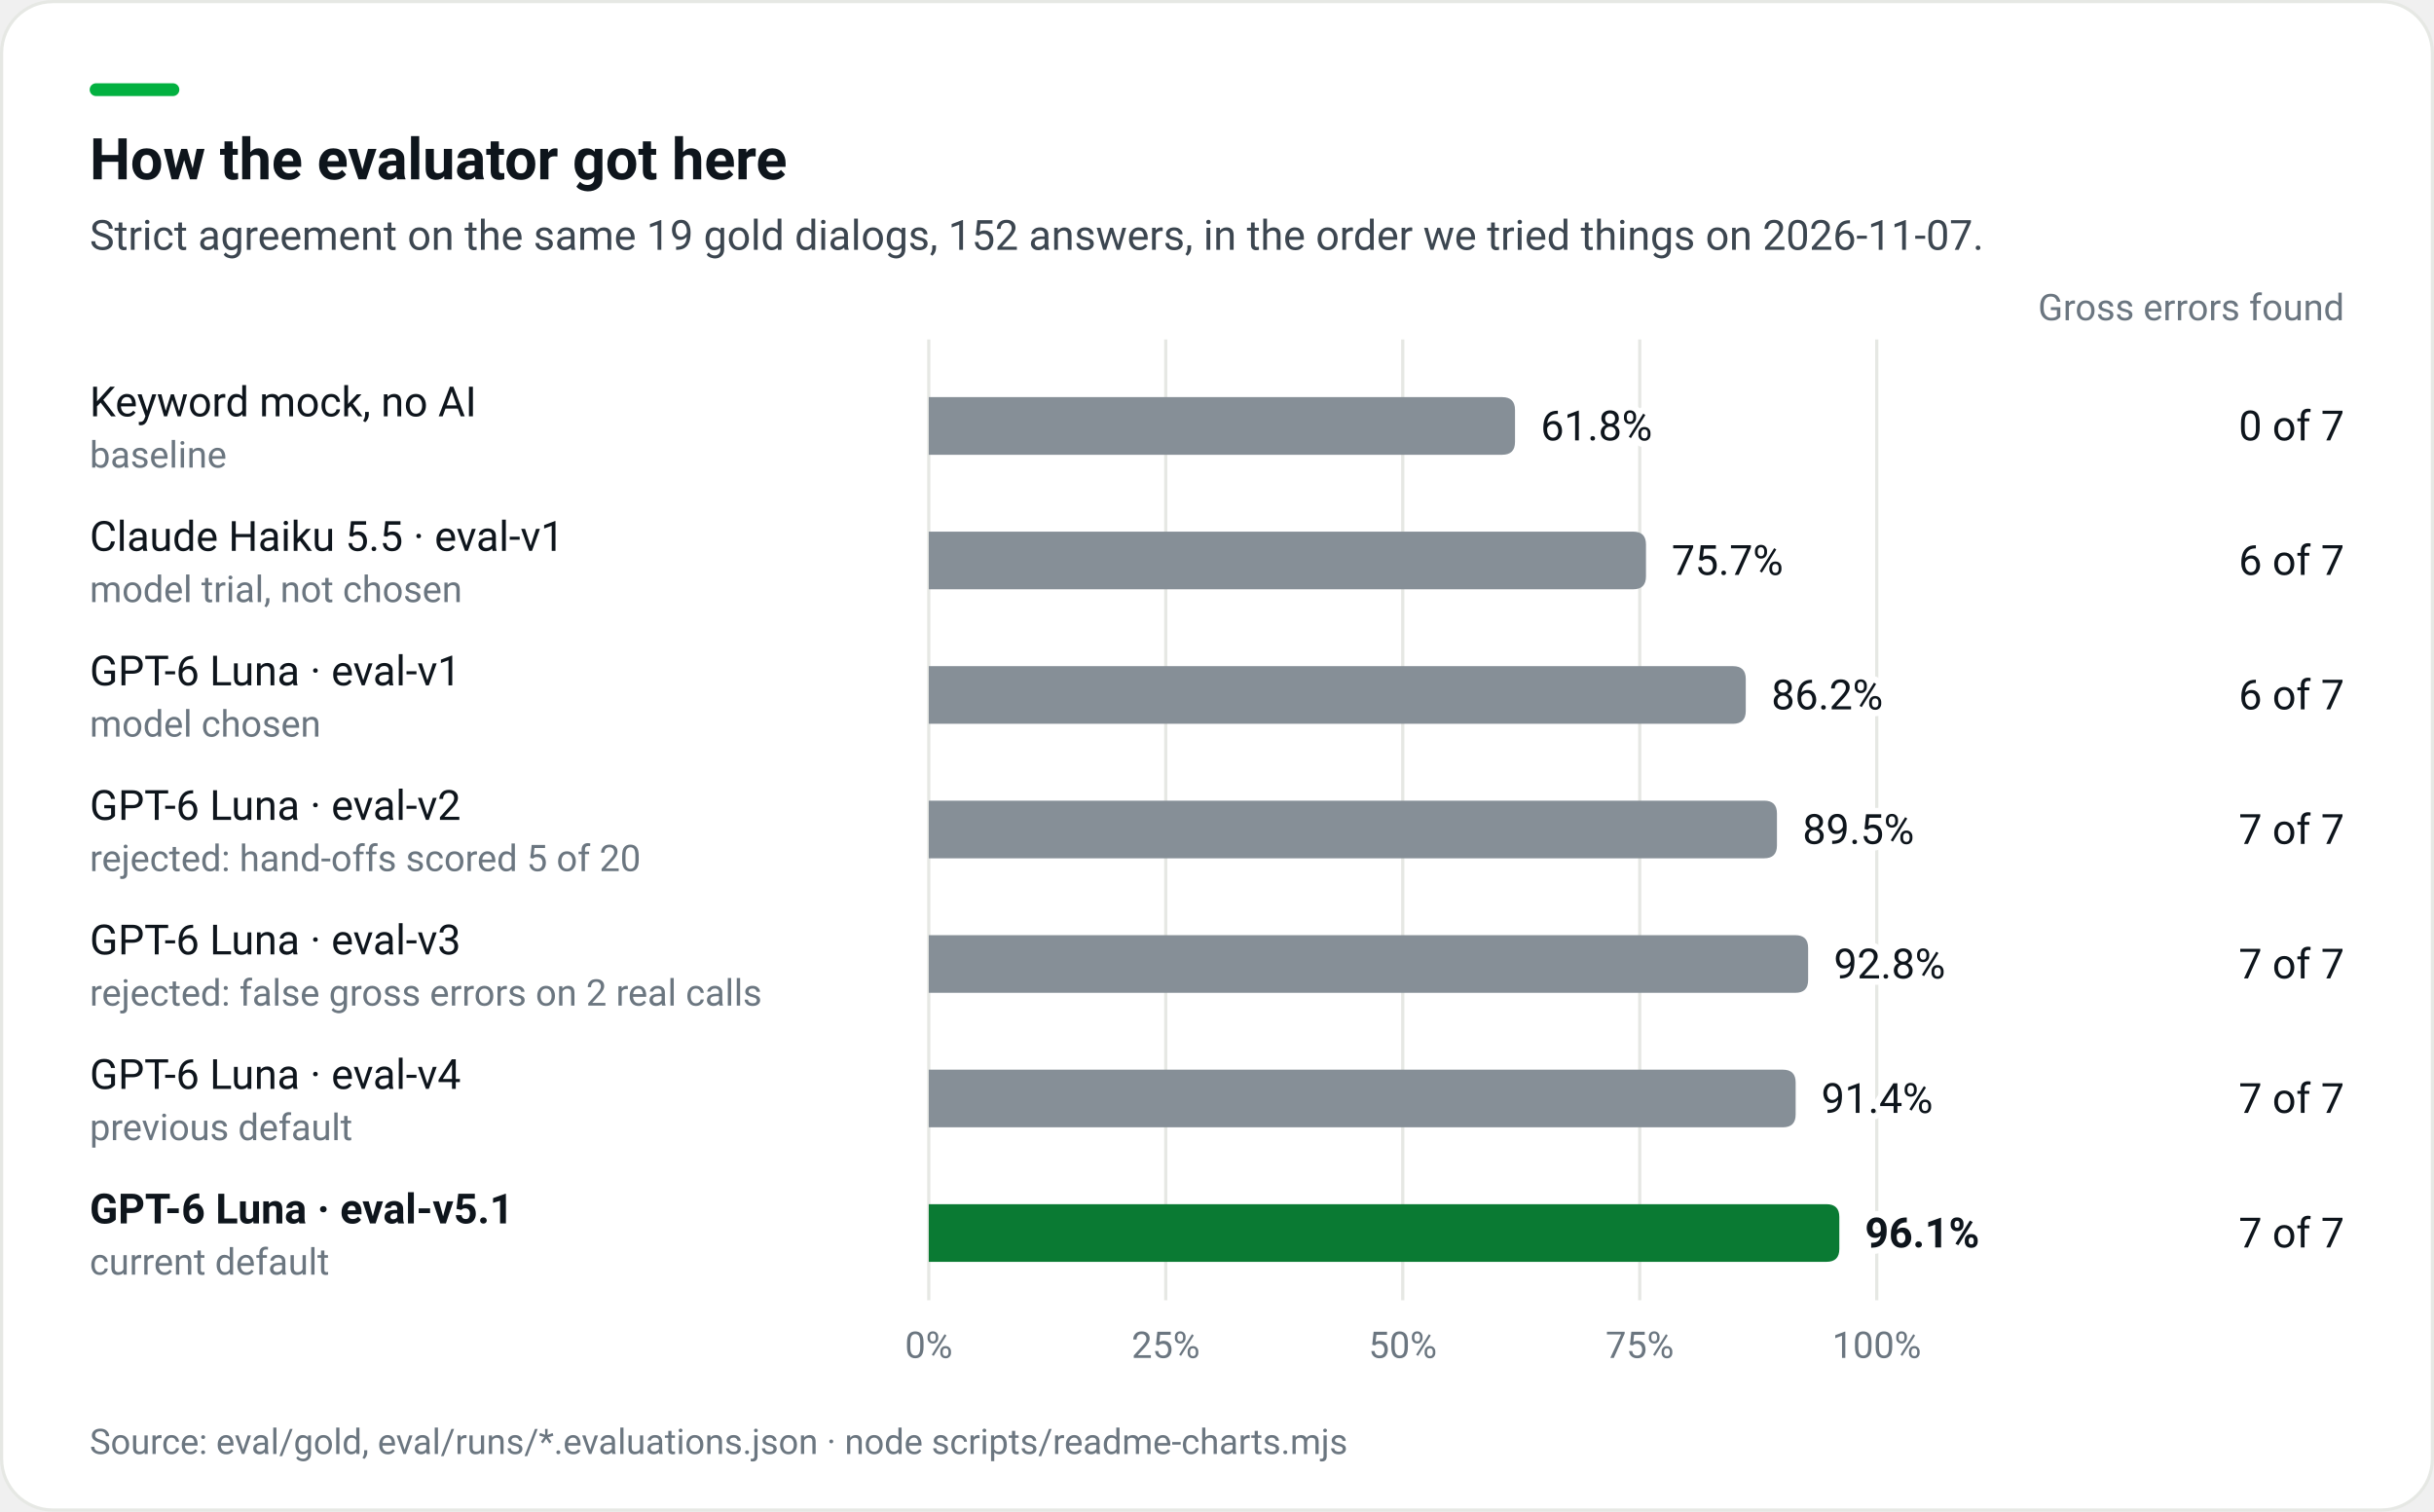
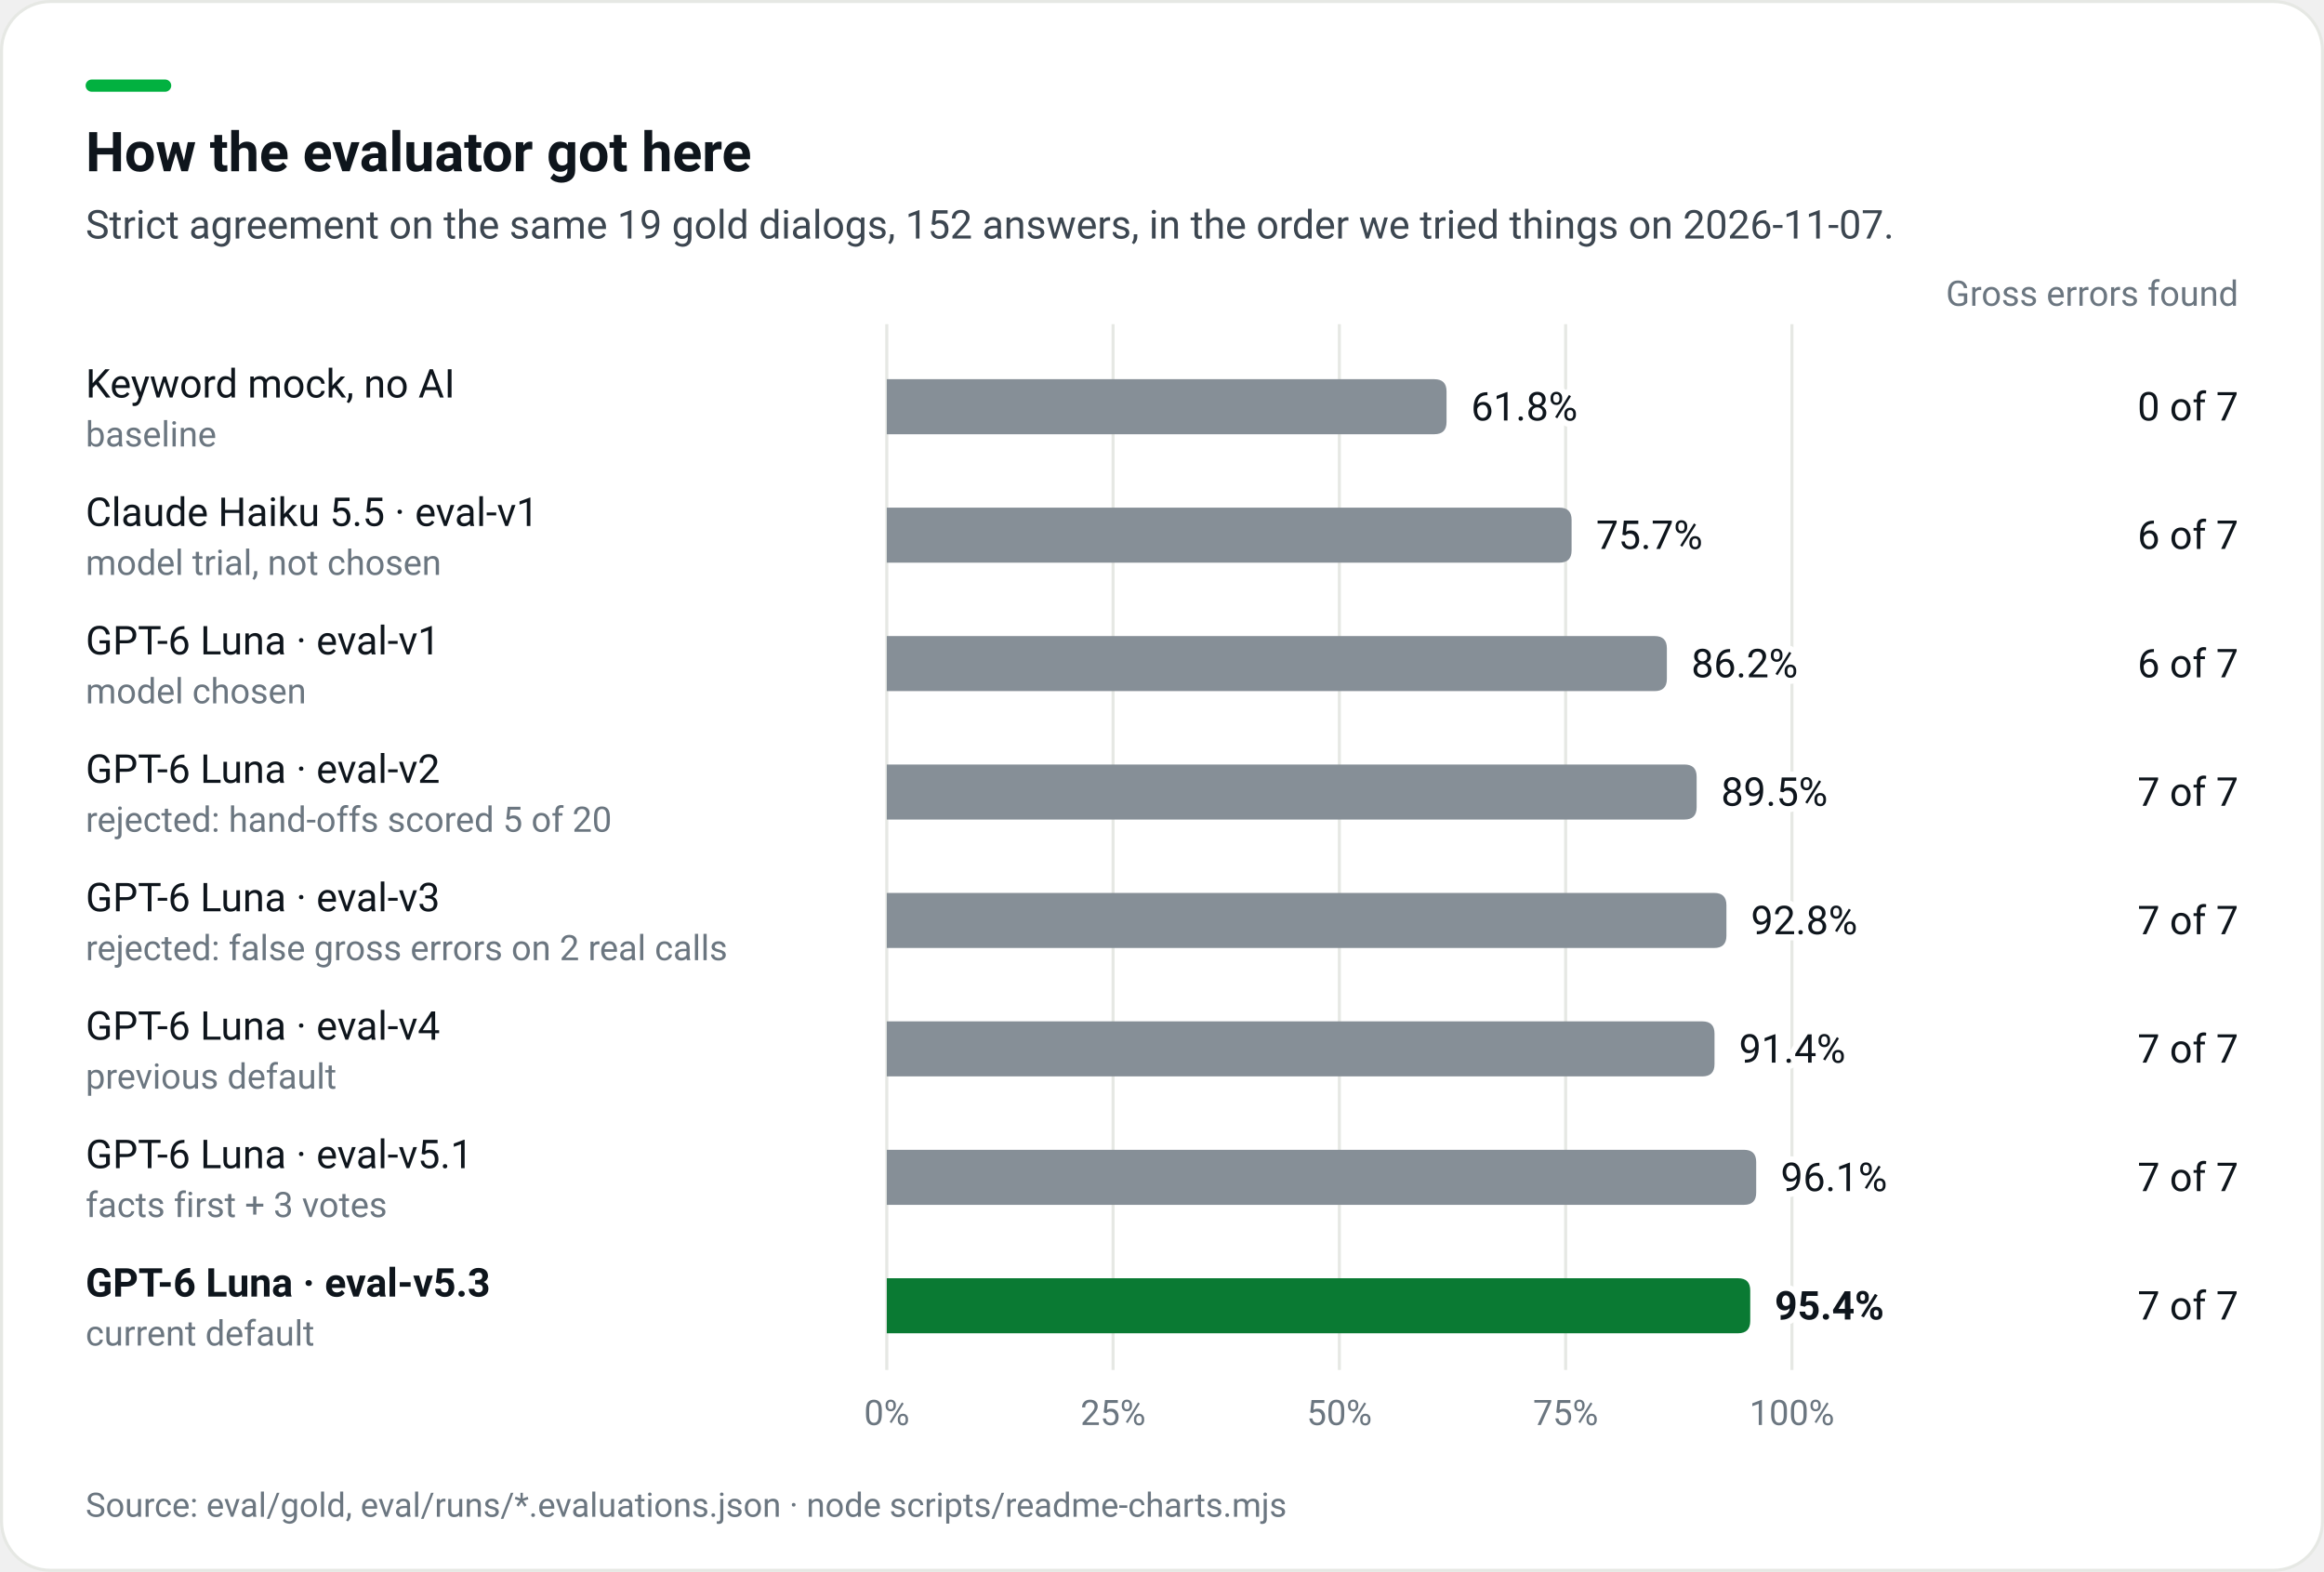
- <svg xmlns="http://www.w3.org/2000/svg" width="760" height="472" viewBox="0 0 760 472" role="img" aria-labelledby="title desc" font-family="Onest, -apple-system, BlinkMacSystemFont, 'Segoe UI', Roboto, Helvetica, Arial, sans-serif">
-   <rect x="0.5" y="0.5" width="759" height="471" rx="16" fill="#ffffff" stroke="#e6e8e4" />
+ <svg xmlns="http://www.w3.org/2000/svg" width="760" height="514" viewBox="0 0 760 514" role="img" aria-labelledby="title desc" font-family="Onest, -apple-system, BlinkMacSystemFont, 'Segoe UI', Roboto, Helvetica, Arial, sans-serif">
+   <rect x="0.5" y="0.5" width="759" height="513" rx="16" fill="#ffffff" stroke="#e6e8e4" />
  <rect x="28" y="26" width="28" height="4" rx="2" fill="#02b140" />
  <text x="28" y="56" font-size="18" font-weight="600" fill="#0e151c">How the evaluator got here</text>
  <text x="28" y="78" font-size="13" fill="#3c4650">Strict agreement on the same 19 gold dialogs, 152 answers, in the order we tried things on 2026-11-07.</text>
-   <line x1="290" y1="106" x2="290" y2="406" stroke="#e6e8e4" stroke-width="1" />
-   <text x="290" y="424" font-size="11.5" fill="#6b7680" text-anchor="middle" style="font-variant-numeric:tabular-nums">0%</text>
-   <line x1="364" y1="106" x2="364" y2="406" stroke="#e6e8e4" stroke-width="1" />
-   <text x="364" y="424" font-size="11.5" fill="#6b7680" text-anchor="middle" style="font-variant-numeric:tabular-nums">25%</text>
-   <line x1="438" y1="106" x2="438" y2="406" stroke="#e6e8e4" stroke-width="1" />
-   <text x="438" y="424" font-size="11.5" fill="#6b7680" text-anchor="middle" style="font-variant-numeric:tabular-nums">50%</text>
-   <line x1="512" y1="106" x2="512" y2="406" stroke="#e6e8e4" stroke-width="1" />
-   <text x="512" y="424" font-size="11.5" fill="#6b7680" text-anchor="middle" style="font-variant-numeric:tabular-nums">75%</text>
-   <line x1="586" y1="106" x2="586" y2="406" stroke="#e6e8e4" stroke-width="1" />
-   <text x="586" y="424" font-size="11.5" fill="#6b7680" text-anchor="middle" style="font-variant-numeric:tabular-nums">100%</text>
+   <line x1="290" y1="106" x2="290" y2="448" stroke="#e6e8e4" stroke-width="1" />
+   <text x="290" y="466" font-size="11.5" fill="#6b7680" text-anchor="middle" style="font-variant-numeric:tabular-nums">0%</text>
+   <line x1="364" y1="106" x2="364" y2="448" stroke="#e6e8e4" stroke-width="1" />
+   <text x="364" y="466" font-size="11.5" fill="#6b7680" text-anchor="middle" style="font-variant-numeric:tabular-nums">25%</text>
+   <line x1="438" y1="106" x2="438" y2="448" stroke="#e6e8e4" stroke-width="1" />
+   <text x="438" y="466" font-size="11.5" fill="#6b7680" text-anchor="middle" style="font-variant-numeric:tabular-nums">50%</text>
+   <line x1="512" y1="106" x2="512" y2="448" stroke="#e6e8e4" stroke-width="1" />
+   <text x="512" y="466" font-size="11.5" fill="#6b7680" text-anchor="middle" style="font-variant-numeric:tabular-nums">75%</text>
+   <line x1="586" y1="106" x2="586" y2="448" stroke="#e6e8e4" stroke-width="1" />
+   <text x="586" y="466" font-size="11.5" fill="#6b7680" text-anchor="middle" style="font-variant-numeric:tabular-nums">100%</text>
  <text x="732" y="100" font-size="11.5" fill="#6b7680" text-anchor="end">Gross errors found</text>
  <text x="28" y="130" font-size="13" fill="#0e151c">Keyword mock, no AI</text>
  <text x="28" y="146" font-size="11.5" fill="#6b7680">baseline</text>
  <path d="M290 124H469.053Q473.053 124 473.053 128V138Q473.053 142 469.053 142H290Z" fill="#868f97" />
  <text x="481.053" y="137.5" font-size="13" fill="#0e151c" stroke="#ffffff" stroke-width="4" stroke-linejoin="round" paint-order="stroke" style="font-variant-numeric:tabular-nums">61.8%</text>
  <text x="732" y="137.5" font-size="13" fill="#0e151c" text-anchor="end" style="font-variant-numeric:tabular-nums">0 of 7</text>
  <text x="28" y="172" font-size="13" fill="#0e151c">Claude Haiku 5.5 · eval-v1</text>
  <text x="28" y="188" font-size="11.5" fill="#6b7680">model trial, not chosen</text>
  <path d="M290 166H509.947Q513.947 166 513.947 170V180Q513.947 184 509.947 184H290Z" fill="#868f97" />
  <text x="521.947" y="179.5" font-size="13" fill="#0e151c" stroke="#ffffff" stroke-width="4" stroke-linejoin="round" paint-order="stroke" style="font-variant-numeric:tabular-nums">75.7%</text>
  <text x="732" y="179.5" font-size="13" fill="#0e151c" text-anchor="end" style="font-variant-numeric:tabular-nums">6 of 7</text>
  <text x="28" y="214" font-size="13" fill="#0e151c">GPT-6 Luna · eval-v1</text>
  <text x="28" y="230" font-size="11.5" fill="#6b7680">model chosen</text>
  <path d="M290 208H541.105Q545.105 208 545.105 212V222Q545.105 226 541.105 226H290Z" fill="#868f97" />
  <text x="553.105" y="221.5" font-size="13" fill="#0e151c" stroke="#ffffff" stroke-width="4" stroke-linejoin="round" paint-order="stroke" style="font-variant-numeric:tabular-nums">86.2%</text>
  <text x="732" y="221.5" font-size="13" fill="#0e151c" text-anchor="end" style="font-variant-numeric:tabular-nums">6 of 7</text>
  <text x="28" y="256" font-size="13" fill="#0e151c">GPT-6 Luna · eval-v2</text>
  <text x="28" y="272" font-size="11.5" fill="#6b7680">rejected: hand-offs scored 5 of 20</text>
  <path d="M290 250H550.842Q554.842 250 554.842 254V264Q554.842 268 550.842 268H290Z" fill="#868f97" />
  <text x="562.842" y="263.5" font-size="13" fill="#0e151c" stroke="#ffffff" stroke-width="4" stroke-linejoin="round" paint-order="stroke" style="font-variant-numeric:tabular-nums">89.5%</text>
  <text x="732" y="263.5" font-size="13" fill="#0e151c" text-anchor="end" style="font-variant-numeric:tabular-nums">7 of 7</text>
  <text x="28" y="298" font-size="13" fill="#0e151c">GPT-6 Luna · eval-v3</text>
  <text x="28" y="314" font-size="11.5" fill="#6b7680">rejected: false gross errors on 2 real calls</text>
  <path d="M290 292H560.579Q564.579 292 564.579 296V306Q564.579 310 560.579 310H290Z" fill="#868f97" />
  <text x="572.579" y="305.5" font-size="13" fill="#0e151c" stroke="#ffffff" stroke-width="4" stroke-linejoin="round" paint-order="stroke" style="font-variant-numeric:tabular-nums">92.8%</text>
  <text x="732" y="305.5" font-size="13" fill="#0e151c" text-anchor="end" style="font-variant-numeric:tabular-nums">7 of 7</text>
  <text x="28" y="340" font-size="13" fill="#0e151c">GPT-6 Luna · eval-v4</text>
  <text x="28" y="356" font-size="11.5" fill="#6b7680">previous default</text>
  <path d="M290 334H556.684Q560.684 334 560.684 338V348Q560.684 352 556.684 352H290Z" fill="#868f97" />
  <text x="568.684" y="347.5" font-size="13" fill="#0e151c" stroke="#ffffff" stroke-width="4" stroke-linejoin="round" paint-order="stroke" style="font-variant-numeric:tabular-nums">91.4%</text>
  <text x="732" y="347.5" font-size="13" fill="#0e151c" text-anchor="end" style="font-variant-numeric:tabular-nums">7 of 7</text>
-   <text x="28" y="382" font-size="13" fill="#0e151c" font-weight="600">GPT-6 Luna · eval-v5.1</text>
-   <text x="28" y="398" font-size="11.5" fill="#6b7680">current default</text>
-   <path d="M290 376H570.316Q574.316 376 574.316 380V390Q574.316 394 570.316 394H290Z" fill="#0a7a33" />
-   <text x="582.316" y="389.5" font-size="13" fill="#0e151c" font-weight="600" stroke="#ffffff" stroke-width="4" stroke-linejoin="round" paint-order="stroke" style="font-variant-numeric:tabular-nums">96.1%</text>
+   <text x="28" y="382" font-size="13" fill="#0e151c">GPT-6 Luna · eval-v5.1</text>
+   <text x="28" y="398" font-size="11.5" fill="#6b7680">facts first + 3 votes</text>
+   <path d="M290 376H570.316Q574.316 376 574.316 380V390Q574.316 394 570.316 394H290Z" fill="#868f97" />
+   <text x="582.316" y="389.5" font-size="13" fill="#0e151c" stroke="#ffffff" stroke-width="4" stroke-linejoin="round" paint-order="stroke" style="font-variant-numeric:tabular-nums">96.1%</text>
  <text x="732" y="389.5" font-size="13" fill="#0e151c" text-anchor="end" style="font-variant-numeric:tabular-nums">7 of 7</text>
-   <text x="28" y="454" font-size="11" fill="#6b7680">Source: eval/gold, eval/runs/*.evaluations.json · node scripts/readme-charts.mjs</text>
+   <text x="28" y="424" font-size="13" fill="#0e151c" font-weight="600">GPT-6 Luna · eval-v5.3</text>
+   <text x="28" y="440" font-size="11.5" fill="#6b7680">current default</text>
+   <path d="M290 418H568.368Q572.368 418 572.368 422V432Q572.368 436 568.368 436H290Z" fill="#0a7a33" />
+   <text x="580.368" y="431.5" font-size="13" fill="#0e151c" font-weight="600" stroke="#ffffff" stroke-width="4" stroke-linejoin="round" paint-order="stroke" style="font-variant-numeric:tabular-nums">95.4%</text>
+   <text x="732" y="431.5" font-size="13" fill="#0e151c" text-anchor="end" style="font-variant-numeric:tabular-nums">7 of 7</text>
+   <text x="28" y="496" font-size="11" fill="#6b7680">Source: eval/gold, eval/runs/*.evaluations.json · node scripts/readme-charts.mjs</text>
</svg>
